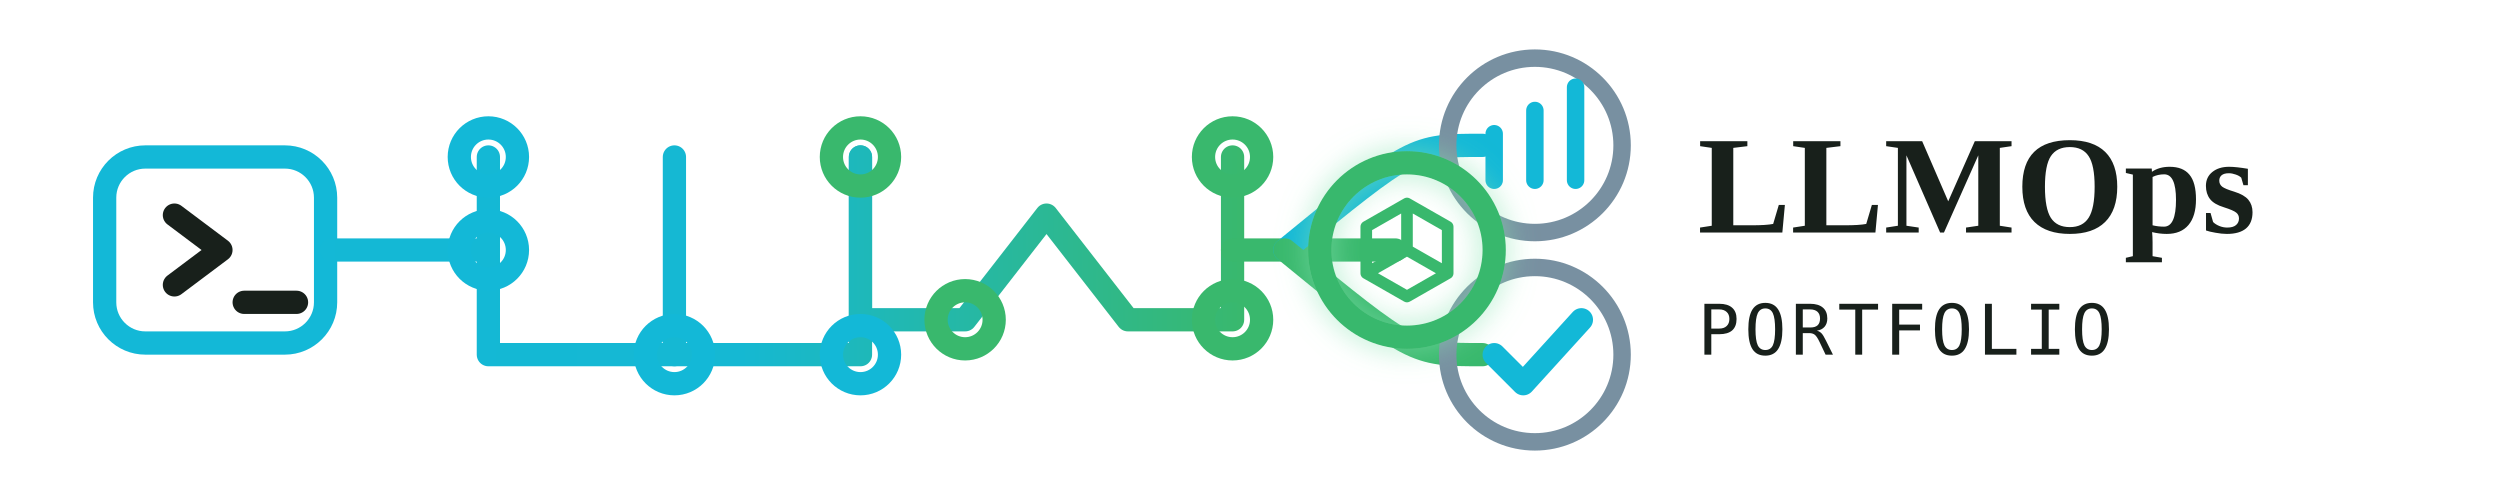
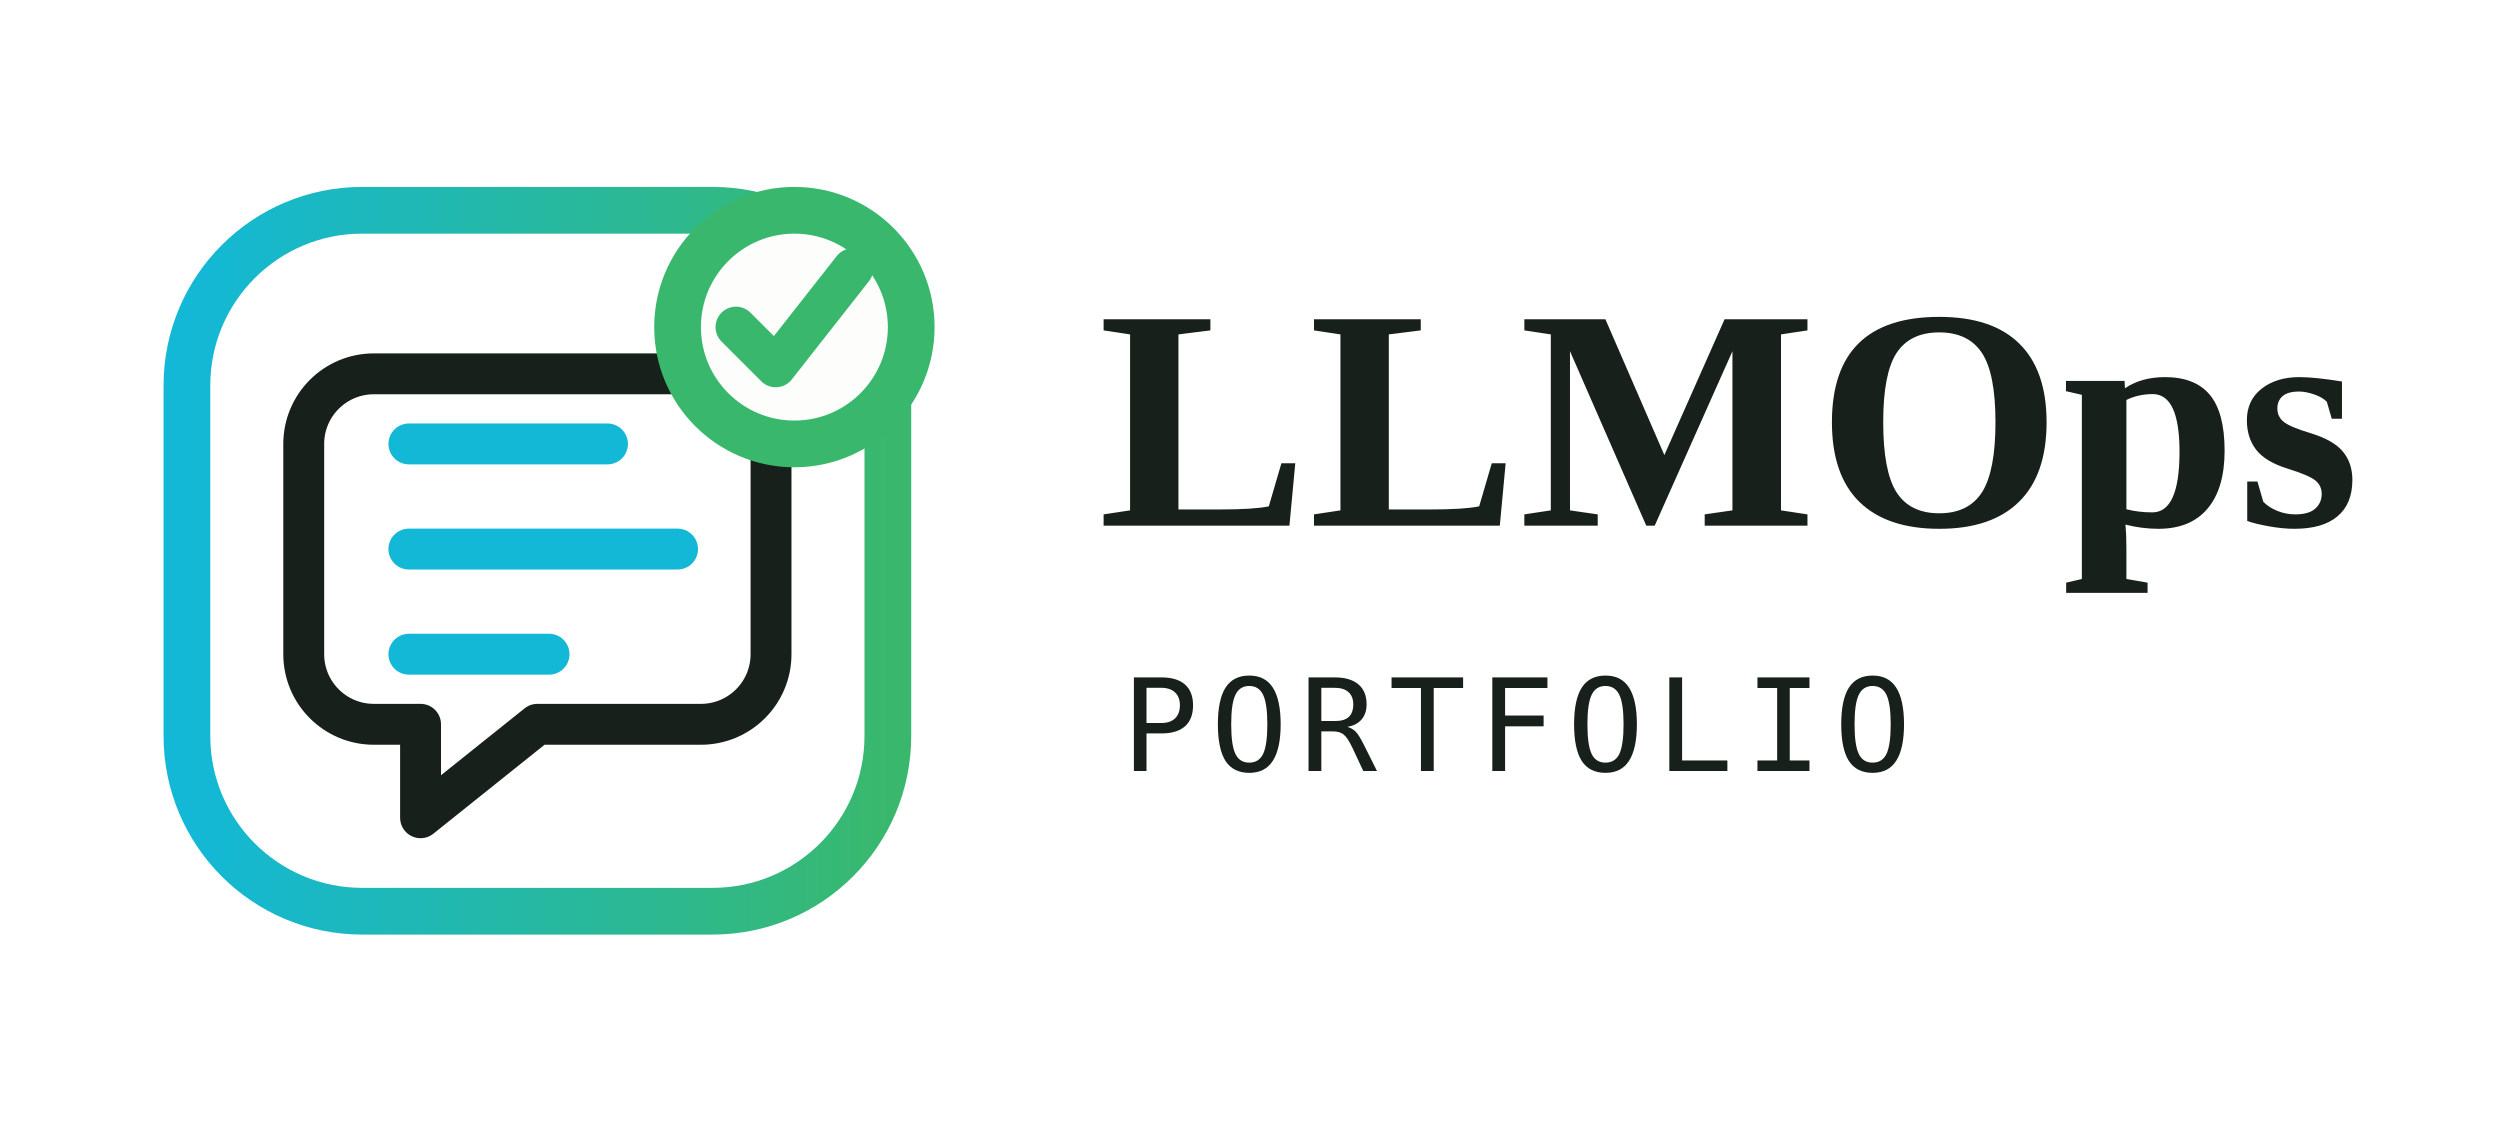
- <svg xmlns="http://www.w3.org/2000/svg" viewBox="0 0 430 86" role="img" aria-labelledby="title desc">
+ <svg xmlns="http://www.w3.org/2000/svg" viewBox="0 0 214 96" role="img" aria-labelledby="title desc">
  <defs>
-     <linearGradient id="railGradient" x1="16" x2="214" y1="44" y2="44" gradientUnits="userSpaceOnUse">
+     <linearGradient id="frame" x1="16" x2="76" y1="48" y2="48" gradientUnits="userSpaceOnUse">
      <stop offset="0" stop-color="#13b8d7" />
-       <stop offset="0.56" stop-color="#15b8d3" />
      <stop offset="1" stop-color="#39b86d" />
    </linearGradient>
-     <filter id="nodeGlow" x="-40%" y="-40%" width="180%" height="180%">
-       <feGaussianBlur stdDeviation="2.6" result="blur" />
-       <feColorMatrix in="blur" type="matrix" values="0 0 0 0 0.25 0 0 0 0 0.78 0 0 0 0 0.45 0 0 0 .65 0" />
-       <feBlend in="SourceGraphic" />
-     </filter>
  </defs>
  <g fill="none" stroke-linecap="round" stroke-linejoin="round">
-     <rect x="18" y="27" width="38" height="32" rx="7" stroke="#13b8d7" stroke-width="4" />
-     <path d="m30 37 8 6-8 6" stroke="#18201b" stroke-width="4" />
-     <path d="M42 52h9" stroke="#18201b" stroke-width="4" />
-     <path d="M57 43h27v-16" stroke="url(#railGradient)" stroke-width="4" />
-     <path d="M84 43v18h32v-34" stroke="url(#railGradient)" stroke-width="4" />
-     <path d="M116 61h32V27" stroke="url(#railGradient)" stroke-width="4" />
-     <path d="M148 27v28h18l14-18 14 18h18V27" stroke="url(#railGradient)" stroke-width="4" />
-     <path d="M212 43h28" stroke="#39b86d" stroke-width="4" />
-     <path d="M221 43c22-18 22-18 34-18" stroke="#13b8d7" stroke-width="4" />
-     <path d="M221 43c22 18 22 18 34 18" stroke="#39b86d" stroke-width="4" />
-     <g stroke-width="4">
-       <circle cx="84" cy="27" r="5" stroke="#13b8d7" />
-       <circle cx="84" cy="43" r="5" stroke="#13b8d7" />
-       <circle cx="116" cy="61" r="5" stroke="#13b8d7" />
-       <circle cx="148" cy="61" r="5" stroke="#13b8d7" />
-       <circle cx="148" cy="27" r="5" stroke="#39b86d" />
-       <circle cx="166" cy="55" r="5" stroke="#39b86d" />
-       <circle cx="212" cy="27" r="5" stroke="#39b86d" />
-       <circle cx="212" cy="55" r="5" stroke="#39b86d" />
-     </g>
-     <circle cx="264" cy="25" r="15" stroke="#7890a1" stroke-width="3" />
-     <path d="M257 31v-8m7 8V19m7 12V15" stroke="#13b8d7" stroke-width="3" />
-     <circle cx="264" cy="61" r="15" stroke="#7890a1" stroke-width="3" />
-     <path d="m257 61 5 5 10-11" stroke="#13b8d7" stroke-width="4" />
-     <circle cx="242" cy="43" r="15" stroke="#39b86d" stroke-width="4" filter="url(#nodeGlow)" />
-     <path d="m235 39 7-4 7 4v8l-7 4-7-4zM242 35v8l7 4M242 43l-7 4" stroke="#39b86d" stroke-width="2" />
+     <rect x="16" y="18" width="60" height="60" rx="15" stroke="url(#frame)" stroke-width="4" />
+     <path d="M32 32h28a6 6 0 0 1 6 6v18a6 6 0 0 1-6 6H46l-10 8v-8h-4a6 6 0 0 1-6-6V38a6 6 0 0 1 6-6Z" stroke="#18201b" stroke-width="3.5" />
+     <path d="M35 38h17M35 47h23M35 56h12" stroke="#13b8d7" stroke-width="3.5" />
+     <circle cx="68" cy="28" r="10" fill="#fdfefb" stroke="#39b86d" stroke-width="4" />
+     <path d="m63 28 3.4 3.4L73 23" stroke="#39b86d" stroke-width="3.5" />
  </g>
  <g fill="#18201b">
-     <text x="292" y="40" font-family="Source Sans 3, Segoe UI, Arial, sans-serif" font-size="24" font-weight="700">LLMOps</text>
-     <text x="292" y="61" font-family="IBM Plex Mono, Consolas, monospace" font-size="12" font-weight="500" letter-spacing=".8">PORTFOLIO</text>
+     <text x="94" y="45" font-family="Source Sans 3, Segoe UI, Arial, sans-serif" font-size="27" font-weight="700">LLMOps</text>
+     <text x="96" y="66" font-family="IBM Plex Mono, Consolas, monospace" font-size="11" font-weight="500" letter-spacing="1">PORTFOLIO</text>
  </g>
</svg>
